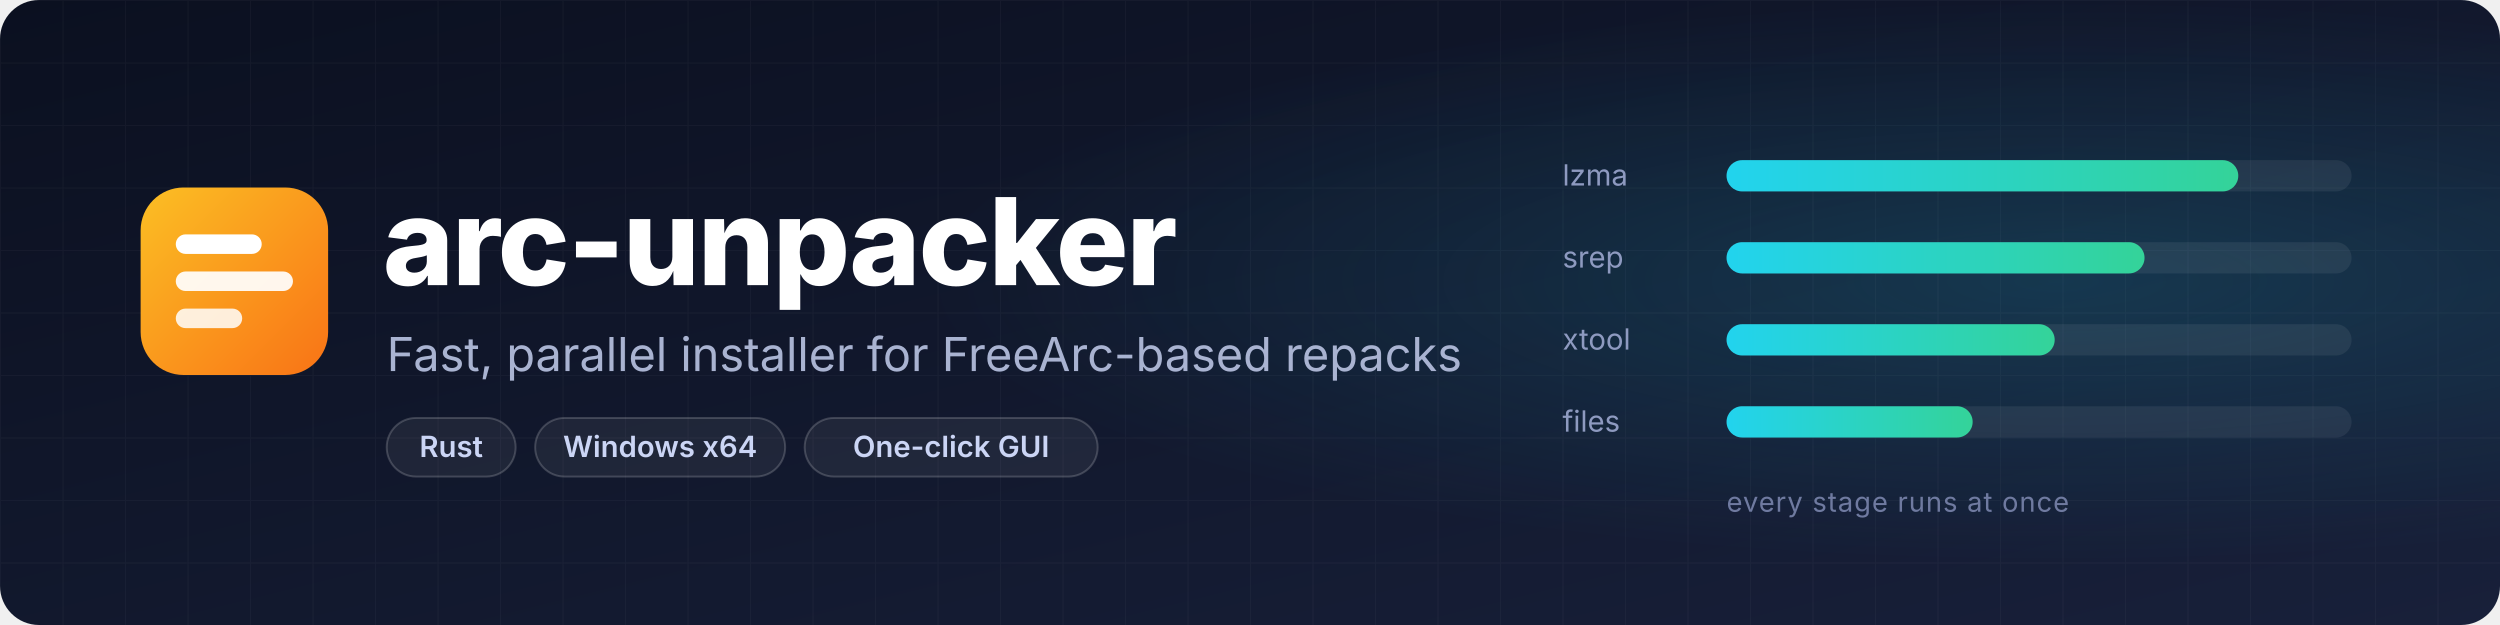
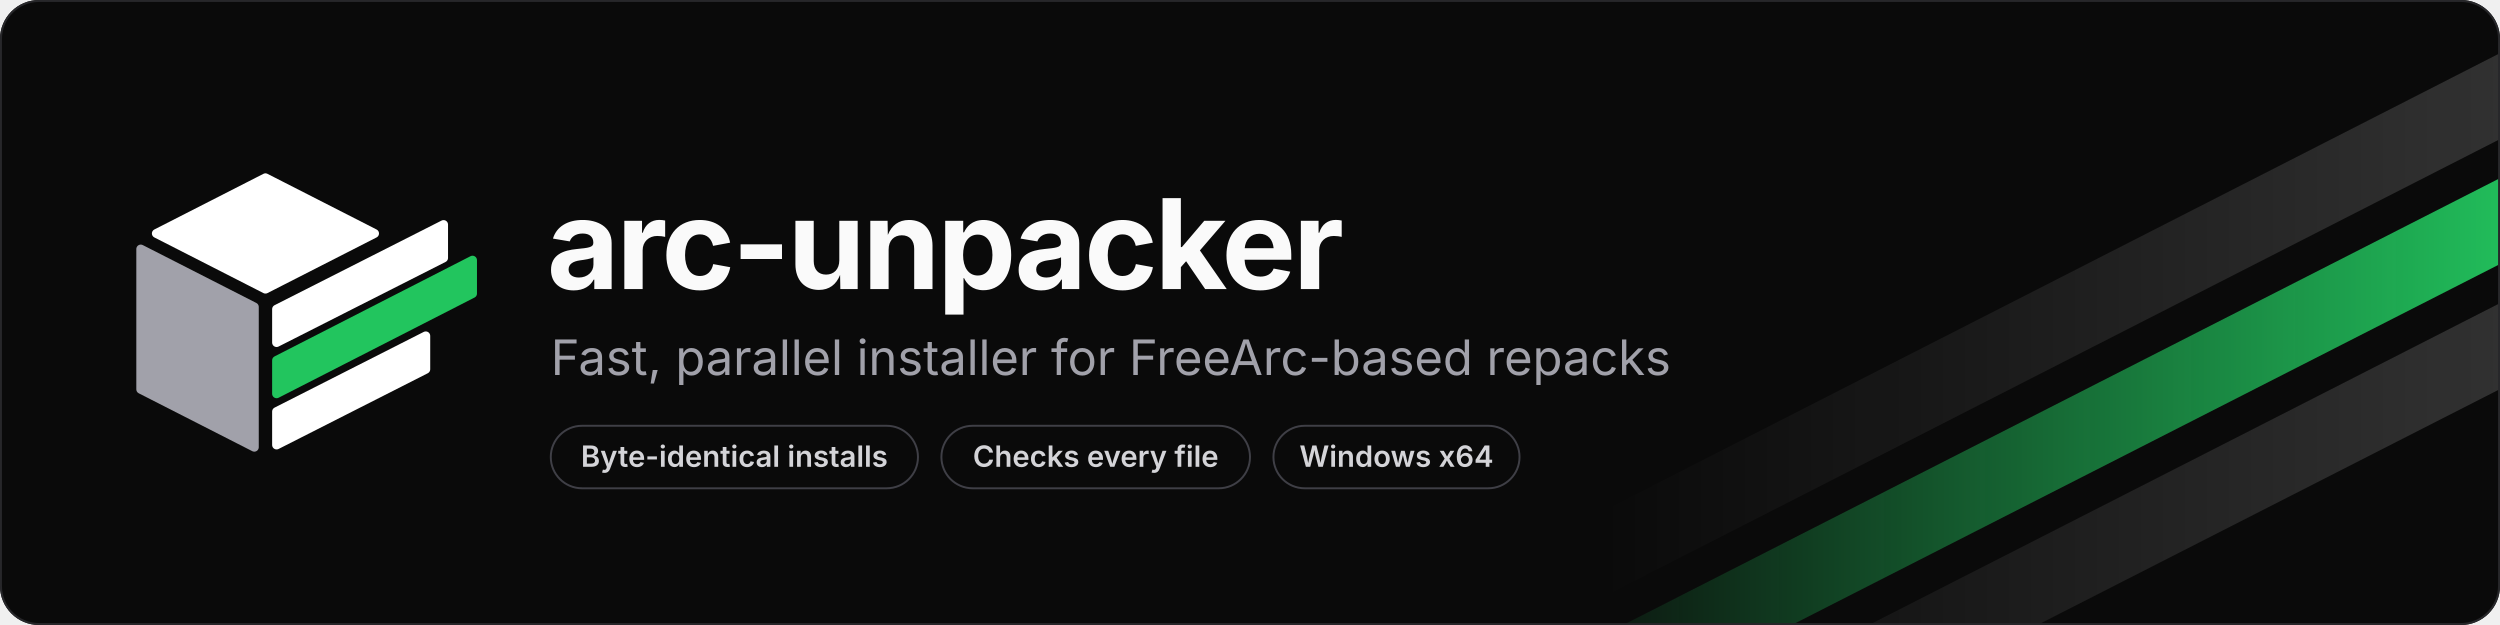
<svg xmlns="http://www.w3.org/2000/svg" width="1280" height="320" viewBox="0 0 1280 320" role="img" aria-label="arc-unpacker: fast, parallel installer for FreeArc-based repacks">
  <defs>
-     <linearGradient id="bg" x1="0" y1="0" x2="1" y2="1">
-       <stop offset="0" stop-color="#0b1020" />
-       <stop offset="1" stop-color="#18203a" />
+     <clipPath id="frame">
+       <rect width="1280" height="320" rx="20" />
+     </clipPath>
+     <linearGradient id="white-stream" gradientUnits="userSpaceOnUse" x1="820" y1="0" x2="1280" y2="0">
+       <stop offset="0" stop-color="#ffffff" stop-opacity="0" />
+       <stop offset="1" stop-color="#ffffff" stop-opacity="0.16" />
    </linearGradient>
-     <linearGradient id="mark" x1="0" y1="0" x2="1" y2="1">
-       <stop offset="0" stop-color="#fbbf24" />
-       <stop offset="1" stop-color="#f97316" />
+     <linearGradient id="green-stream" gradientUnits="userSpaceOnUse" x1="780" y1="0" x2="1280" y2="0">
+       <stop offset="0" stop-color="#22c55e" stop-opacity="0" />
+       <stop offset="1" stop-color="#22c55e" stop-opacity="0.95" />
    </linearGradient>
-     <linearGradient id="fill" x1="0" y1="0" x2="1" y2="0">
-       <stop offset="0" stop-color="#22d3ee" />
-       <stop offset="1" stop-color="#34d399" />
-     </linearGradient>
-     <pattern id="grid" width="32" height="32" patternUnits="userSpaceOnUse">
-       <path d="M32 0H0V32" fill="none" stroke="#ffffff" stroke-opacity="0.035" stroke-width="1" />
-     </pattern>
-     <radialGradient id="glow" cx="0.82" cy="0.45" r="0.45">
-       <stop offset="0" stop-color="#22d3ee" stop-opacity="0.16" />
-       <stop offset="1" stop-color="#22d3ee" stop-opacity="0" />
-     </radialGradient>
  </defs>
-   <rect width="1280" height="320" rx="20" fill="url(#bg)" />
-   <rect width="1280" height="320" rx="20" fill="url(#grid)" />
-   <rect width="1280" height="320" rx="20" fill="url(#glow)" />
-   <g transform="translate(72 96)">
-     <rect width="96" height="96" rx="22" fill="url(#mark)" />
-     <rect x="18" y="24" width="44" height="10" rx="5" fill="#ffffff" />
-     <rect x="18" y="43" width="60" height="10" rx="5" fill="#ffffff" fill-opacity="0.92" />
-     <rect x="18" y="62" width="34" height="10" rx="5" fill="#ffffff" fill-opacity="0.84" />
+   <rect width="1280" height="320" rx="20" fill="#0a0a0a" />
+   <g clip-path="url(#frame)">
+     <polygon points="820,262 1300,17 1300,61 820,306" fill="url(#white-stream)" />
+     <polygon points="780,346 1300,81 1300,125 780,390" fill="url(#green-stream)" />
+     <polygon points="900,349 1300,145 1300,189 900,393" fill="url(#white-stream)" />
+   </g>
+   <rect x="0.5" y="0.5" width="1279" height="319" rx="19.5" fill="none" stroke="#27272a" />
+   <g transform="translate(29 31) scale(0.5)">
+     <g stroke-width="8" stroke-linejoin="round" transform="translate(256 258) scale(1.14) translate(-253 -259)">
+       <polygon points="118,188 216,138 314,188 216,238" fill="#ffffff" stroke="#ffffff" />
+       <polygon points="104,202 206,254 206,380 104,328" fill="#a1a1aa" stroke="#a1a1aa" />
+       <polygon points="226,256 376,180 376,210 226,286" fill="#ffffff" stroke="#ffffff" />
+       <polygon points="226,302 402,212 402,242 226,332" fill="#22c55e" stroke="#22c55e" />
+       <polygon points="226,348 360,280 360,310 226,378" fill="#ffffff" stroke="#ffffff" />
+     </g>
  </g>
  <g font-family="'Segoe UI', 'Inter', 'Helvetica Neue', Arial, sans-serif">
-     <text x="196" y="146" font-size="62" font-weight="800" fill="#ffffff" letter-spacing="-1">arc-unpacker</text>
-     <text x="198" y="190" font-size="24" fill="#a9b3d1">Fast, parallel installer for FreeArc-based repacks</text>
-     <g font-size="15" font-weight="600" fill="#cbd5f5">
-       <rect x="198" y="214" width="66" height="30" rx="15" fill="#ffffff" fill-opacity="0.06" stroke="#ffffff" stroke-opacity="0.18" />
-       <text x="231" y="234" text-anchor="middle">Rust</text>
-       <rect x="274" y="214" width="128" height="30" rx="15" fill="#ffffff" fill-opacity="0.06" stroke="#ffffff" stroke-opacity="0.18" />
-       <text x="338" y="234" text-anchor="middle">Windows x64</text>
-       <rect x="412" y="214" width="150" height="30" rx="15" fill="#ffffff" fill-opacity="0.06" stroke="#ffffff" stroke-opacity="0.18" />
-       <text x="487" y="234" text-anchor="middle">One-click GUI</text>
-     </g>
-     <g transform="translate(800 78)" font-size="15" fill="#8e9ac0">
-       <text x="0" y="17">lzma</text>
-       <rect x="84" y="4" width="320" height="16" rx="8" fill="#ffffff" fill-opacity="0.07" />
-       <rect x="84" y="4" width="262" height="16" rx="8" fill="url(#fill)" />
-       <text x="0" y="59">srep</text>
-       <rect x="84" y="46" width="320" height="16" rx="8" fill="#ffffff" fill-opacity="0.07" />
-       <rect x="84" y="46" width="214" height="16" rx="8" fill="url(#fill)" />
-       <text x="0" y="101">xtool</text>
-       <rect x="84" y="88" width="320" height="16" rx="8" fill="#ffffff" fill-opacity="0.07" />
-       <rect x="84" y="88" width="168" height="16" rx="8" fill="url(#fill)" />
-       <text x="0" y="143">files</text>
-       <rect x="84" y="130" width="320" height="16" rx="8" fill="#ffffff" fill-opacity="0.07" />
-       <rect x="84" y="130" width="126" height="16" rx="8" fill="url(#fill)" />
-       <text x="84" y="184" font-size="14" fill="#6f7aa0" letter-spacing="0.5">every stage runs at once</text>
+     <text x="280" y="148" font-size="64" font-weight="700" fill="#fafafa" letter-spacing="-1.5">arc-unpacker</text>
+     <text x="282" y="192" font-size="25" fill="#a1a1aa">Fast, parallel installer for FreeArc-based repacks</text>
+     <g font-size="15" font-weight="600" fill="#d4d4d8">
+       <rect x="282" y="218" width="188" height="32" rx="16" fill="none" stroke="#3f3f46" />
+       <text x="376" y="239" text-anchor="middle">Byte-identical installs</text>
+       <rect x="482" y="218" width="158" height="32" rx="16" fill="none" stroke="#3f3f46" />
+       <text x="561" y="239" text-anchor="middle">Checks every file</text>
+       <rect x="652" y="218" width="126" height="32" rx="16" fill="none" stroke="#3f3f46" />
+       <text x="715" y="239" text-anchor="middle">Windows x64</text>
    </g>
  </g>
</svg>
